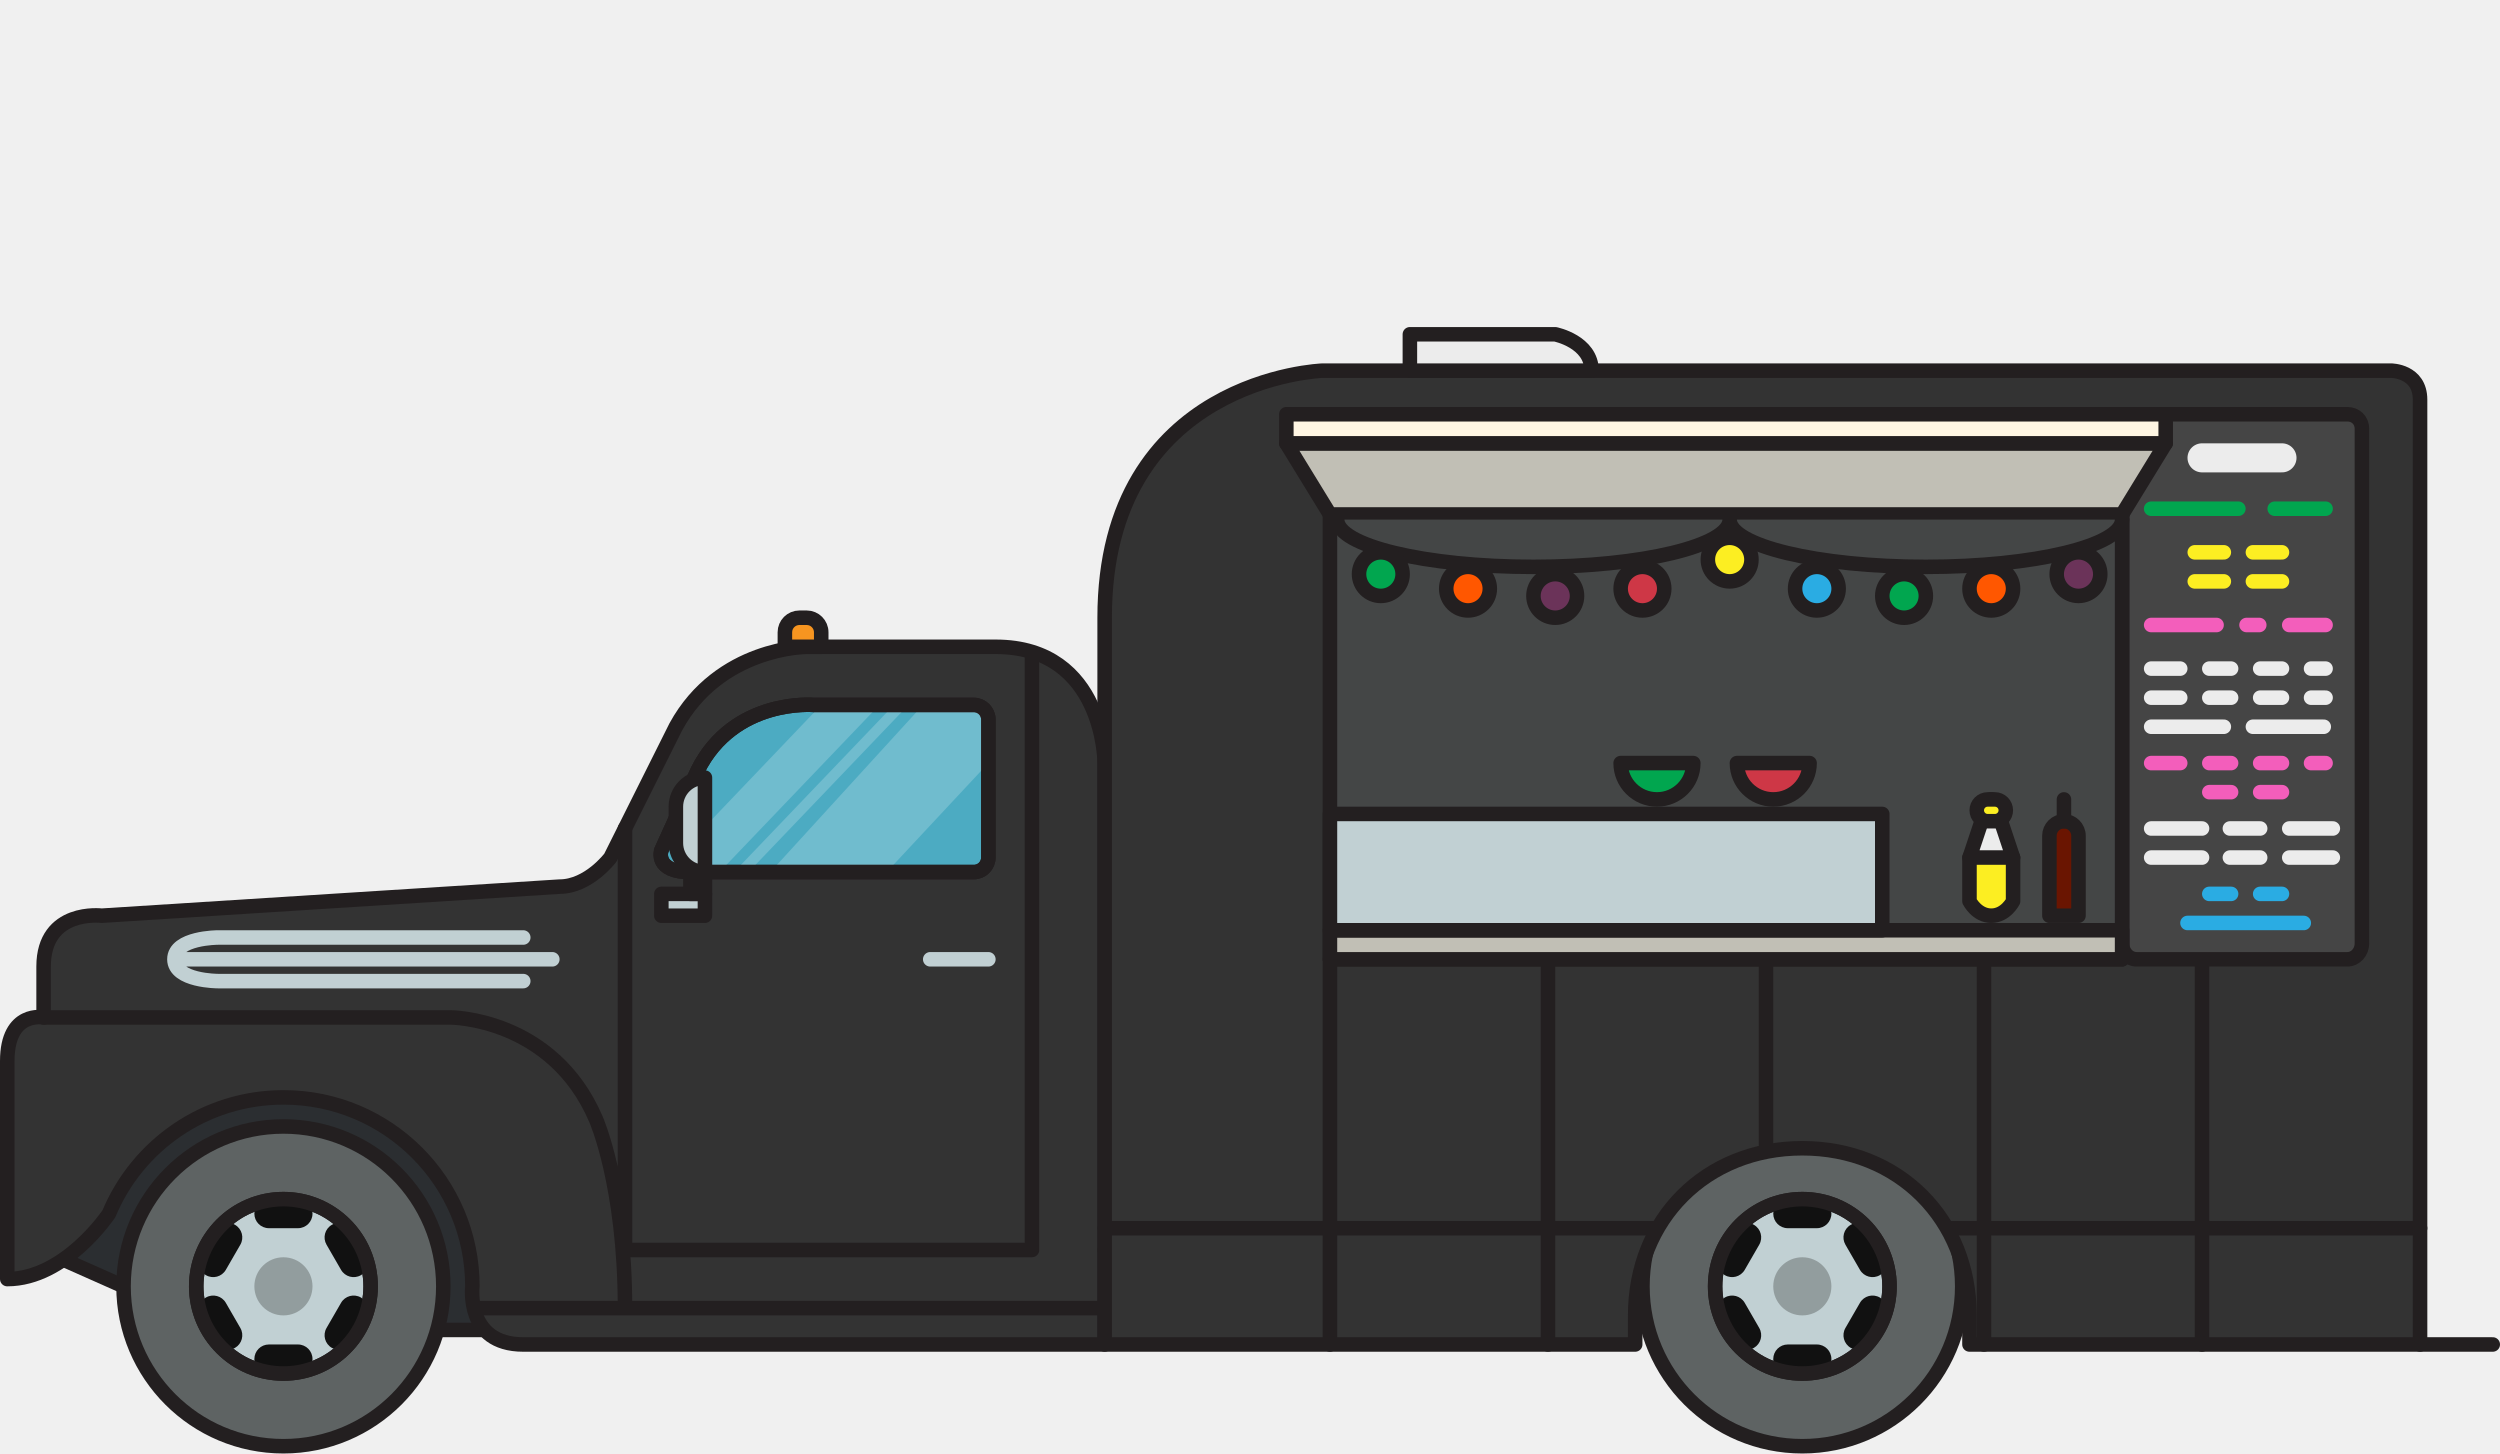
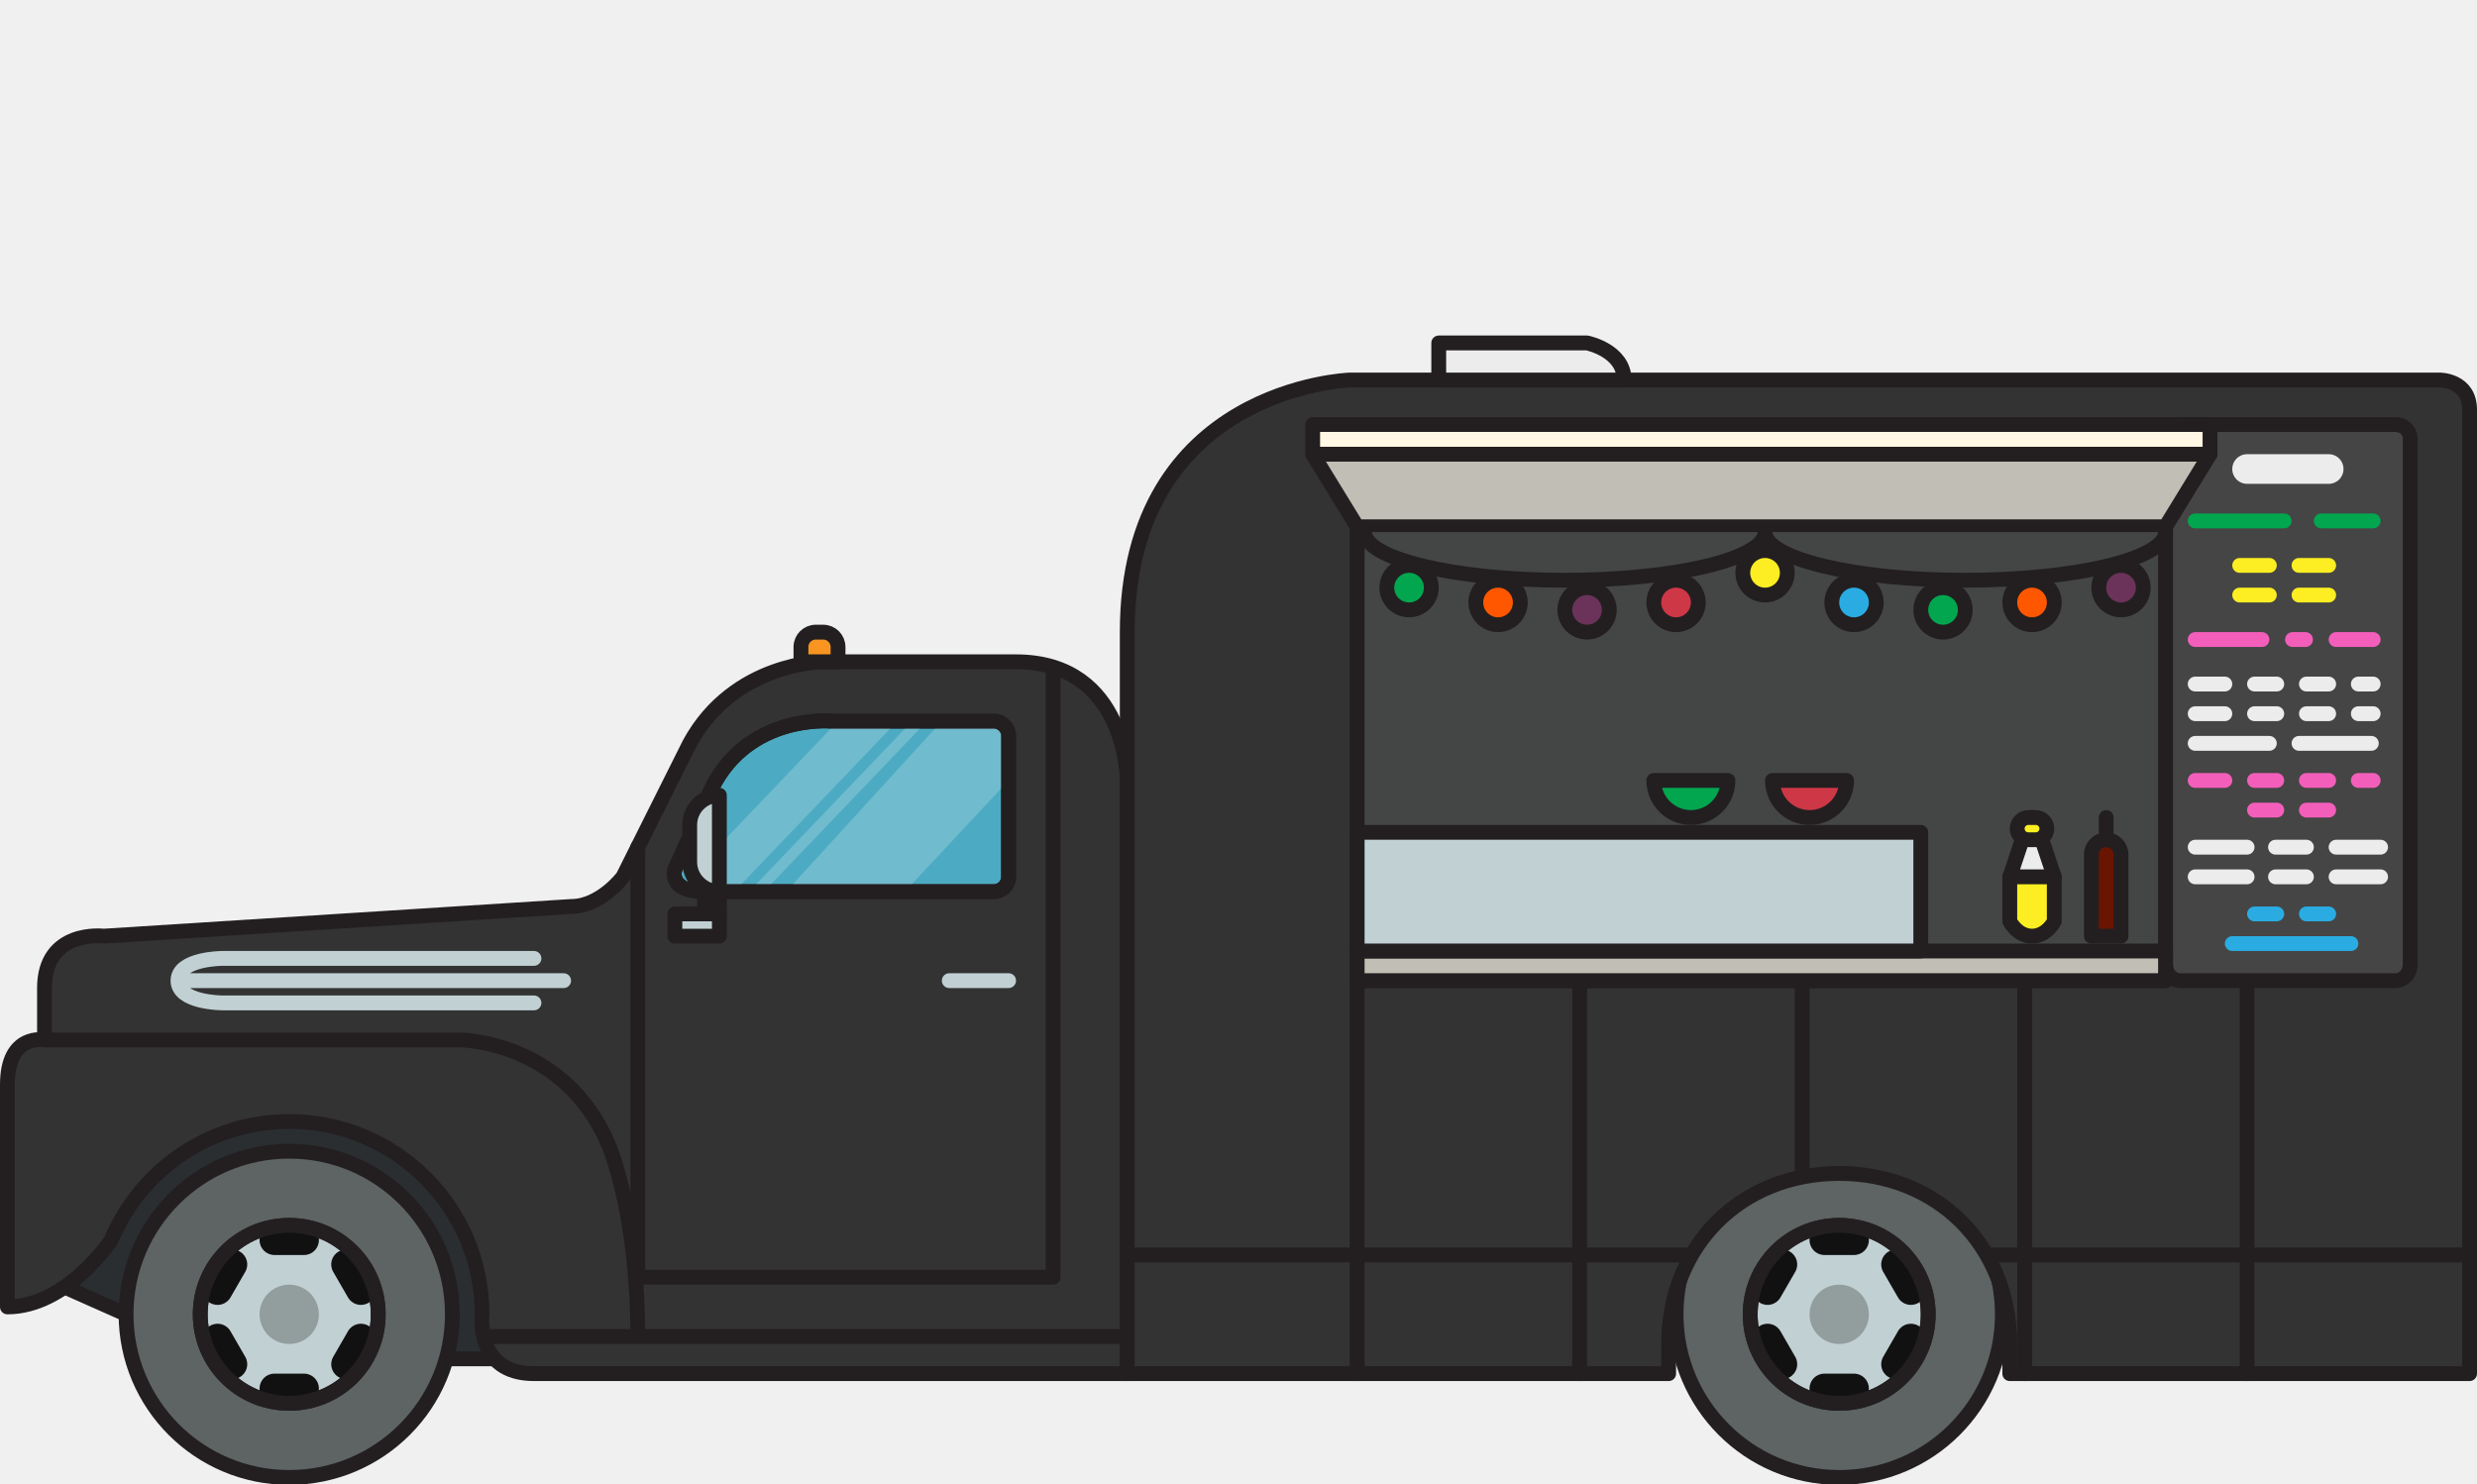
- <svg xmlns="http://www.w3.org/2000/svg" width="688" height="400" viewBox="8.5 0.5 688 400" enable-background="new 8.5 0.5 688 400">
-   <path fill="#2B2E31" stroke="#231F20" stroke-width="4" stroke-linecap="round" stroke-linejoin="round" stroke-miterlimit="10" d="M24.5 346.5l18 8 80 12h30v-60l-66-16-48 14z" />
+ <svg xmlns="http://www.w3.org/2000/svg" width="668" height="400" viewBox="8.5 0 668 400" enable-background="new 8.5 0 668 400">
+   <path fill="#2B2E31" stroke="#231F20" stroke-width="4" stroke-linecap="round" stroke-linejoin="round" stroke-miterlimit="10" d="M24.5 346.5l18 8 80 12h30v-60l-66-16-48 14-14 42z" />
  <path fill="#333" stroke="#231F20" stroke-width="4" stroke-linecap="round" stroke-linejoin="round" stroke-miterlimit="10" d="M10.5 352.5v-60c0-14 10-12 10-12v-14c0-16 16-14 16-14l126-8c8 0 14-8 14-8l18-36c12-22 36-22 36-22h52c30 0 30 32 30 32v160h-160c-16 0-14-16-14-16 0-28.72-23.28-52-52-52-21.632 0-40.18 13.21-48.015 32 0 0-11.985 18-27.985 18z" />
-   <circle fill="#5E6363" stroke="#231F20" stroke-width="4" stroke-miterlimit="10" cx="86.5" cy="354.5" r="44" />
-   <circle fill="#C1D0D3" stroke="#231F20" stroke-width="4" stroke-miterlimit="10" cx="86.5" cy="354.5" r="24" />
-   <circle fill="#929D9E" cx="86.5" cy="354.5" r="8" />
-   <g fill="#111">
-     <path d="M65.18 357.572c1.914-1.105 4.36-.45 5.465 1.463l4 6.928c1.104 1.914.45 4.36-1.464 5.465-1.912 1.104-4.36.45-5.464-1.465l-4-6.928c-1.104-1.912-.448-4.36 1.465-5.463zM99.822 337.572c1.913-1.105 4.36-.45 5.464 1.463l4 6.928c1.104 1.914.45 4.36-1.464 5.467-1.913 1.103-4.36.447-5.464-1.467l-4-6.928c-1.106-1.912-.45-4.36 1.464-5.463z" />
+   <g class="wheel">
+     <circle fill="#5E6363" stroke="#231F20" stroke-width="4" stroke-miterlimit="10" cx="86.5" cy="354.5" r="44" />
+     <circle fill="#C1D0D3" stroke="#231F20" stroke-width="4" stroke-miterlimit="10" cx="86.5" cy="354.5" r="24" />
+     <circle fill="#929D9E" cx="86.5" cy="354.5" r="8" />
+     <path fill="#111" d="M65.18 357.572c1.914-1.105 4.36-.45 5.465 1.463l4 6.928c1.104 1.914.45 4.36-1.464 5.465-1.91 1.104-4.36.45-5.463-1.465l-4-6.928c-1.104-1.912-.448-4.36 1.465-5.463h-.002zm34.642-20c1.913-1.105 4.36-.45 5.464 1.463l4 6.928c1.104 1.914.45 4.36-1.464 5.467-1.913 1.104-4.36.447-5.464-1.467l-4-6.928c-1.106-1.912-.45-4.36 1.464-5.463zM73.18 337.572c1.914 1.104 2.568 3.55 1.465 5.464l-4 6.928c-1.105 1.913-3.55 2.57-5.465 1.466-1.912-1.105-2.568-3.554-1.464-5.467l4-6.928c1.105-1.913 3.552-2.568 5.464-1.465v.002zm34.64 20c1.915 1.104 2.57 3.55 1.466 5.464l-4 6.928c-1.104 1.913-3.55 2.57-5.465 1.466-1.91-1.105-2.566-3.554-1.46-5.467l4-6.928c1.102-1.913 3.55-2.568 5.462-1.465l-.002.002zM94.5 334.5c0 2.21-1.79 4-4 4h-8c-2.21 0-4-1.79-4-4s1.79-4 4-4h8c2.21 0 4 1.79 4 4zm0 40c0 2.21-1.79 4-4 4h-8c-2.21 0-4-1.79-4-4s1.79-4 4-4h8c2.21 0 4 1.79 4 4z" />
+     <circle fill="none" stroke="#231F20" stroke-width="4" stroke-miterlimit="10" cx="86.5" cy="354.5" r="24" />
  </g>
-   <g fill="#111">
-     <path d="M73.18 337.572c1.914 1.104 2.568 3.55 1.465 5.464l-4 6.928c-1.105 1.913-3.55 2.57-5.465 1.465-1.912-1.105-2.568-3.553-1.464-5.466l4-6.928c1.105-1.913 3.552-2.568 5.464-1.464zM107.82 357.572c1.915 1.104 2.57 3.55 1.466 5.464l-4 6.928c-1.104 1.913-3.55 2.57-5.465 1.465-1.91-1.105-2.567-3.553-1.462-5.466l4-6.928c1.103-1.913 3.55-2.568 5.463-1.464z" />
+   <g class="wheel">
+     <circle fill="#5E6363" stroke="#231F20" stroke-width="4" stroke-miterlimit="10" cx="504.5" cy="354.5" r="44" />
+     <circle fill="#C1D0D3" stroke="#231F20" stroke-width="4" stroke-miterlimit="10" cx="504.5" cy="354.5" r="24" />
+     <circle fill="#929D9E" cx="504.5" cy="354.5" r="8" />
+     <path fill="#111" d="M483.18 357.572c1.914-1.105 4.36-.45 5.465 1.463l4 6.928c1.104 1.914.45 4.36-1.464 5.465-1.91 1.104-4.358.45-5.463-1.465l-4-6.928c-1.104-1.912-.448-4.36 1.465-5.463h-.002zm34.642-20c1.913-1.105 4.36-.45 5.464 1.463l4 6.928c1.104 1.914.45 4.36-1.464 5.467-1.913 1.104-4.36.447-5.464-1.467l-4-6.928c-1.106-1.912-.45-4.36 1.464-5.463zM491.18 337.572c1.914 1.104 2.568 3.55 1.465 5.464l-4 6.928c-1.104 1.913-3.55 2.57-5.465 1.466-1.912-1.105-2.567-3.554-1.464-5.467l4-6.928c1.105-1.913 3.552-2.568 5.464-1.465v.002zm34.64 20c1.915 1.104 2.57 3.55 1.466 5.464l-4 6.928c-1.104 1.913-3.55 2.57-5.465 1.466-1.91-1.105-2.566-3.554-1.46-5.467l4-6.928c1.102-1.913 3.55-2.568 5.462-1.465l-.002.002zM512.5 334.5c0 2.21-1.79 4-4 4h-8c-2.21 0-4-1.79-4-4s1.79-4 4-4h8c2.21 0 4 1.79 4 4zm0 40c0 2.21-1.79 4-4 4h-8c-2.21 0-4-1.79-4-4s1.79-4 4-4h8c2.21 0 4 1.79 4 4z" />
+     <circle fill="none" stroke="#231F20" stroke-width="4" stroke-miterlimit="10" cx="504.5" cy="354.5" r="24" />
  </g>
-   <g fill="#111">
-     <path d="M94.5 334.5c0 2.21-1.79 4-4 4h-8c-2.21 0-4-1.79-4-4s1.79-4 4-4h8c2.21 0 4 1.79 4 4zM94.5 374.5c0 2.21-1.79 4-4 4h-8c-2.21 0-4-1.79-4-4s1.79-4 4-4h8c2.21 0 4 1.79 4 4z" />
-   </g>
-   <circle fill="none" stroke="#231F20" stroke-width="4" stroke-miterlimit="10" cx="86.5" cy="354.5" r="24" />
-   <path fill="none" stroke="#231F20" stroke-width="4" stroke-linecap="round" stroke-linejoin="round" stroke-miterlimit="10" d="M20.5 280.5h112s28 0 40 28c0 0 8 18 8 52M140.5 360.5h172M180.5 228.5v116h112v-164" />
-   <path fill="#333" stroke="#231F20" stroke-width="4" stroke-linecap="round" stroke-linejoin="round" stroke-miterlimit="10" d="M312.5 344.5h348M674.5 370.5h20" />
-   <circle fill="#5E6363" stroke="#231F20" stroke-width="4" stroke-miterlimit="10" cx="504.5" cy="354.5" r="44" />
+   <path fill="none" stroke="#231F20" stroke-width="4" stroke-linecap="round" stroke-linejoin="round" stroke-miterlimit="10" d="M20.5 280.5h112s28 0 40 28c0 0 8 18 8 52m-40 0h172m-132-132v116h112v-164" />
  <path fill="#333" stroke="#231F20" stroke-width="4" stroke-linecap="round" stroke-linejoin="round" stroke-miterlimit="10" d="M666.5 102.5h-294s-60 2-60 68v200h146v-8c0-26.51 19.49-46 46-46s46 19.49 46 46v8h124v-260c0-8-8-8-8-8z" />
-   <circle fill="#C1D0D3" stroke="#231F20" stroke-width="4" stroke-miterlimit="10" cx="504.5" cy="354.5" r="24" />
-   <circle fill="#929D9E" cx="504.5" cy="354.5" r="8" />
-   <g fill="#111">
-     <path d="M483.18 357.572c1.914-1.105 4.36-.45 5.465 1.463l4 6.928c1.104 1.914.45 4.36-1.464 5.465-1.912 1.104-4.36.45-5.464-1.465l-4-6.928c-1.104-1.912-.448-4.36 1.465-5.463zM517.822 337.572c1.913-1.105 4.36-.45 5.464 1.463l4 6.928c1.104 1.914.45 4.36-1.464 5.467-1.913 1.103-4.36.447-5.464-1.467l-4-6.928c-1.106-1.912-.45-4.36 1.464-5.463z" />
-   </g>
-   <g fill="#111">
-     <path d="M491.18 337.572c1.914 1.104 2.568 3.55 1.465 5.464l-4 6.928c-1.105 1.913-3.55 2.57-5.465 1.465-1.912-1.105-2.568-3.553-1.464-5.466l4-6.928c1.105-1.913 3.552-2.568 5.464-1.464zM525.82 357.572c1.915 1.104 2.57 3.55 1.466 5.464l-4 6.928c-1.104 1.913-3.55 2.57-5.465 1.465-1.91-1.105-2.567-3.553-1.462-5.466l4-6.928c1.103-1.913 3.55-2.568 5.463-1.464z" />
-   </g>
-   <g fill="#111">
-     <path d="M512.5 334.5c0 2.21-1.79 4-4 4h-8c-2.21 0-4-1.79-4-4s1.79-4 4-4h8c2.21 0 4 1.79 4 4zM512.5 374.5c0 2.21-1.79 4-4 4h-8c-2.21 0-4-1.79-4-4s1.79-4 4-4h8c2.21 0 4 1.79 4 4z" />
-   </g>
-   <circle fill="none" stroke="#231F20" stroke-width="4" stroke-miterlimit="10" cx="504.5" cy="354.5" r="24" />
-   <path fill="none" stroke="#231F20" stroke-width="4" stroke-linecap="round" stroke-linejoin="round" stroke-miterlimit="10" d="M434.5 264.5v106M374.5 264.5v106M554.5 264.5v106M614.5 264.5v106M494.5 266.5v50" />
+   <path fill="none" stroke="#231F20" stroke-width="4" stroke-linecap="round" stroke-linejoin="round" stroke-miterlimit="10" d="M434.5 264.5v106m-60-106v106m180-106v106m60-106v106m-120-104v50" />
  <path fill="#ECECEC" stroke="#231F20" stroke-width="4" stroke-linecap="round" stroke-linejoin="round" stroke-miterlimit="10" d="M396.5 102.5v-10h40s10 2 10 10h-50z" />
-   <path fill="none" stroke="#231F20" stroke-width="4" stroke-linecap="round" stroke-linejoin="round" stroke-miterlimit="10" d="M464.5 338.5h-152M674.5 338.5h-130" />
+   <path fill="none" stroke="#231F20" stroke-width="4" stroke-linecap="round" stroke-linejoin="round" stroke-miterlimit="10" d="M464.5 338.5h-152m362 0h-130" />
  <path fill="#454545" stroke="#231F20" stroke-width="4" stroke-linecap="round" stroke-linejoin="round" stroke-miterlimit="10" d="M658.5 118.5c0-2.41-1.79-4-4-4h-58c-2.21 0-4 1.59-4 4v141.637c0 2.41 1.79 4.363 4 4.363h58c2.21 0 4-1.954 4-4.363V118.5z" />
  <path fill="none" stroke="#ECECEC" stroke-width="8" stroke-linecap="round" stroke-linejoin="round" stroke-miterlimit="10" d="M614.5 126.5h22" />
-   <path fill="none" stroke="#01A64F" stroke-width="4" stroke-linecap="round" stroke-linejoin="round" stroke-miterlimit="10" d="M600.5 140.5h24M634.5 140.5h14" />
-   <path fill="none" stroke="#FCEE22" stroke-width="4" stroke-linecap="round" stroke-linejoin="round" stroke-miterlimit="10" d="M612.5 152.5h8M628.5 152.5h8M612.5 160.5h8M628.5 160.5h8" />
-   <path fill="none" stroke="#F35EBB" stroke-width="4" stroke-linecap="round" stroke-linejoin="round" stroke-miterlimit="10" d="M600.5 172.5h18M626.748 172.5h3.502M638.5 172.5h10" />
-   <path fill="none" stroke="#ECECEC" stroke-width="4" stroke-linecap="round" stroke-linejoin="round" stroke-miterlimit="10" d="M600.5 184.5h8M616.5 184.5h6M630.5 184.5h6M644.5 184.5h4" />
-   <path fill="none" stroke="#F35EBB" stroke-width="4" stroke-linecap="round" stroke-linejoin="round" stroke-miterlimit="10" d="M600.5 210.5h8M616.5 210.5h6M630.5 210.5h6" />
-   <path fill="none" stroke="#2AACE3" stroke-width="4" stroke-linecap="round" stroke-linejoin="round" stroke-miterlimit="10" d="M616.5 246.5h6M630.5 246.5h6M610.5 254.5h32" />
-   <path fill="none" stroke="#ECECEC" stroke-width="4" stroke-linecap="round" stroke-linejoin="round" stroke-miterlimit="10" d="M600.5 228.5h14M622.166 228.5h8.334M638.5 228.5h12M600.5 236.5h14M622.166 236.5h8.334M638.5 236.5h12" />
-   <path fill="none" stroke="#F35EBB" stroke-width="4" stroke-linecap="round" stroke-linejoin="round" stroke-miterlimit="10" d="M616.5 218.5h6M630.5 218.5h6M644.5 210.5h4" />
-   <path fill="none" stroke="#ECECEC" stroke-width="4" stroke-linecap="round" stroke-linejoin="round" stroke-miterlimit="10" d="M600.5 192.5h8M616.5 192.5h6M630.5 192.5h6M644.5 192.5h4M600.5 200.5h20M628.5 200.5H648" />
+   <path fill="none" stroke="#01A64F" stroke-width="4" stroke-linecap="round" stroke-linejoin="round" stroke-miterlimit="10" d="M600.5 140.5h24m10 0h14" />
+   <path fill="none" stroke="#FCEE22" stroke-width="4" stroke-linecap="round" stroke-linejoin="round" stroke-miterlimit="10" d="M612.5 152.5h8m8 0h8m-24 8h8m8 0h8" />
+   <path fill="none" stroke="#F35EBB" stroke-width="4" stroke-linecap="round" stroke-linejoin="round" stroke-miterlimit="10" d="M600.5 172.5h18m8.248 0h3.502m8.25 0h10" />
+   <path fill="none" stroke="#ECECEC" stroke-width="4" stroke-linecap="round" stroke-linejoin="round" stroke-miterlimit="10" d="M600.5 184.5h8m8 0h6m8 0h6m8 0h4" />
+   <path fill="none" stroke="#F35EBB" stroke-width="4" stroke-linecap="round" stroke-linejoin="round" stroke-miterlimit="10" d="M600.5 210.5h8m8 0h6m8 0h6" />
+   <path fill="none" stroke="#2AACE3" stroke-width="4" stroke-linecap="round" stroke-linejoin="round" stroke-miterlimit="10" d="M616.5 246.5h6m8 0h6m-26 8h32" />
+   <path fill="none" stroke="#ECECEC" stroke-width="4" stroke-linecap="round" stroke-linejoin="round" stroke-miterlimit="10" d="M600.5 228.5h14m7.666 0h8.334m8 0h12m-50 8h14m7.666 0h8.334m8 0h12" />
+   <path fill="none" stroke="#F35EBB" stroke-width="4" stroke-linecap="round" stroke-linejoin="round" stroke-miterlimit="10" d="M616.5 218.5h6m8 0h6m8-8h4" />
+   <path fill="none" stroke="#ECECEC" stroke-width="4" stroke-linecap="round" stroke-linejoin="round" stroke-miterlimit="10" d="M600.5 192.5h8m8 0h6m8 0h6m8 0h4m-48 8h20m8 0H648" />
  <g stroke="#231F20" stroke-width="4" stroke-linecap="round" stroke-linejoin="round" stroke-miterlimit="10">
-     <path fill="#C1BFB5" d="M592.5 142.075l12-19.575h-242l12 19.575z" />
-     <path fill="#FFF6E3" d="M362.5 114.5h242v8h-242z" />
-     <path fill="#444646" d="M374.5 142.5h218v122h-218z" />
-     <path fill="#C1BFB5" d="M374.5 256.5h218v8h-218z" />
+     <path fill="#C1BFB5" d="M592.5 142.075l12-19.575h-242l12 19.575h218z" />
+     <path fill="#FFF6E3" d="M362.5 114.5h242v8h-242v-8z" />
+     <path fill="#444646" d="M374.5 142.5h218v122h-218v-122z" />
+     <path fill="#C1BFB5" d="M374.5 256.5h218v8h-218v-8z" />
  </g>
-   <path fill="#C1D0D3" stroke="#231F20" stroke-width="4" stroke-linecap="round" stroke-linejoin="round" stroke-miterlimit="10" d="M374.5 224.5h152v32h-152z" />
+   <path fill="#C1D0D3" stroke="#231F20" stroke-width="4" stroke-linecap="round" stroke-linejoin="round" stroke-miterlimit="10" d="M374.5 224.5h152v32h-152v-32z" />
  <path fill="#454646" stroke="#C1D0D3" stroke-width="4" stroke-linecap="round" stroke-linejoin="round" stroke-miterlimit="10" d="M280.5 264.5h-16" />
-   <path fill="none" stroke="#C1D0D3" stroke-width="4" stroke-linecap="round" stroke-linejoin="round" stroke-miterlimit="10" d="M152.5 258.5h-84s-12 0-12 6 12 6 12 6h84M56.5 264.5h104" />
-   <path fill="#4CABC2" stroke="#231F20" stroke-width="4" stroke-linecap="round" stroke-linejoin="round" stroke-miterlimit="10" d="M276.5 240.5c2.21 0 4-1.79 4-4v-38c0-2.21-1.79-4-4-4h-44s-22-2-32 18l-10 22s-2 6 8 6h78zM276.5 240.5c2.21 0 4-1.79 4-4v-38c0-2.21-1.79-4-4-4h-44s-22-2-32 18l-10 22s-2 6 8 6h78z" />
-   <path opacity=".2" fill="#fff" d="M250.5 194.5l-44 46-14-2 42-44zM258.5 194.5l-44 46h-4l44-46zM280.5 210.5l-28 30h-32l42-46 18 2z" />
+   <path fill="none" stroke="#C1D0D3" stroke-width="4" stroke-linecap="round" stroke-linejoin="round" stroke-miterlimit="10" d="M152.5 258.5h-84s-12 0-12 6 12 6 12 6h84m-96-6h104" />
+   <path fill="#4CABC2" stroke="#231F20" stroke-width="4" stroke-linecap="round" stroke-linejoin="round" stroke-miterlimit="10" d="M276.5 240.5c2.21 0 4-1.79 4-4v-38c0-2.21-1.79-4-4-4h-44s-22-2-32 18l-10 22s-2 6 8 6h78zm0 0c2.21 0 4-1.79 4-4v-38c0-2.21-1.79-4-4-4h-44s-22-2-32 18l-10 22s-2 6 8 6h78z" />
+   <path opacity=".2" fill="#fff" enable-background="new" d="M250.5 194.5l-44 46-14-2 42-44h16zm8 0l-44 46h-4l44-46h4zm22 16l-28 30h-32l42-46 18 2v14z" />
  <path fill="none" stroke="#231F20" stroke-width="4" stroke-linecap="round" stroke-linejoin="round" stroke-miterlimit="10" d="M276.5 240.5c2.21 0 4-1.79 4-4v-38c0-2.21-1.79-4-4-4h-44s-22-2-32 18l-10 22s-2 6 8 6h78z" />
-   <path fill="#C1D0D3" stroke="#231F20" stroke-width="4" stroke-linecap="round" stroke-linejoin="round" stroke-miterlimit="10" d="M202.5 240.5c-4.418 0-8-3.582-8-8v-10c0-4.418 3.582-8 8-8v26zM190.5 246.5h12v6h-12z" />
-   <path fill="#454646" stroke="#231F20" stroke-width="4" stroke-linecap="round" stroke-linejoin="round" stroke-miterlimit="10" d="M198.5 240.5h4v6h-4z" />
+   <path fill="#C1D0D3" stroke="#231F20" stroke-width="4" stroke-linecap="round" stroke-linejoin="round" stroke-miterlimit="10" d="M202.5 240.5c-4.418 0-8-3.582-8-8v-10c0-4.418 3.582-8 8-8v26zm-12 6h12v6h-12v-6z" />
+   <path fill="#454646" stroke="#231F20" stroke-width="4" stroke-linecap="round" stroke-linejoin="round" stroke-miterlimit="10" d="M198.5 240.5h4v6h-4v-6z" />
  <path fill="#F79520" stroke="#231F20" stroke-width="4" stroke-linecap="round" stroke-linejoin="round" stroke-miterlimit="10" d="M234.5 178.5v-4c0-2.21-1.79-4-4-4h-2c-2.21 0-4 1.79-4 4v4h10z" />
  <path fill="#FCEE22" stroke="#231F20" stroke-width="4" stroke-linecap="round" stroke-linejoin="round" stroke-miterlimit="10" d="M562.5 248.5v-12l-6-12-6 12v12s2 4 6 4 6-4 6-4z" />
-   <path fill="#ECECEC" stroke="#231F20" stroke-width="4" stroke-linecap="round" stroke-linejoin="round" stroke-miterlimit="10" d="M562.5 236.5l-4-12h-4l-4 12z" />
+   <path fill="#ECECEC" stroke="#231F20" stroke-width="4" stroke-linecap="round" stroke-linejoin="round" stroke-miterlimit="10" d="M562.5 236.5l-4-12h-4l-4 12h12z" />
  <path fill="#FCEE22" stroke="#231F20" stroke-width="4" stroke-linecap="round" stroke-linejoin="round" stroke-miterlimit="10" d="M556.5 224.5v-4" />
  <path fill="#FCEE22" stroke="#231F20" stroke-width="4" stroke-linecap="round" stroke-linejoin="round" stroke-miterlimit="10" d="M560.5 223.5c0 1.657-1.344 3-3 3h-2c-1.656 0-3-1.343-3-3s1.344-3 3-3h2c1.656 0 3 1.343 3 3z" />
  <path fill="#6A1501" stroke="#231F20" stroke-width="4" stroke-linecap="round" stroke-linejoin="round" stroke-miterlimit="10" d="M572.5 252.5v-22c0-2.21 1.79-4 4-4s4 1.79 4 4v22h-8z" />
  <path fill="#939A9F" stroke="#231F20" stroke-width="4" stroke-linecap="round" stroke-linejoin="round" stroke-miterlimit="10" d="M576.5 226.5v-6" />
-   <path fill="#01A64F" stroke="#231F20" stroke-width="4" stroke-linecap="round" stroke-linejoin="round" stroke-miterlimit="10" d="M474.5 210.5c0 5.522-4.478 10-10 10s-10-4.478-10-10h20z" />
-   <path fill="#CE3746" stroke="#231F20" stroke-width="4" stroke-linecap="round" stroke-linejoin="round" stroke-miterlimit="10" d="M506.5 210.5c0 5.522-4.478 10-10 10s-10-4.478-10-10h20z" />
+   <path fill="#01A64F" stroke="#231F20" stroke-width="4" stroke-linecap="round" stroke-linejoin="round" stroke-miterlimit="10" d="M474.5 210.5c0 5.52-4.478 10-10 10s-10-4.48-10-10h20z" />
+   <path fill="#CE3746" stroke="#231F20" stroke-width="4" stroke-linecap="round" stroke-linejoin="round" stroke-miterlimit="10" d="M506.5 210.5c0 5.52-4.478 10-10 10s-10-4.48-10-10h20z" />
  <path fill="#444646" stroke="#231F20" stroke-width="4" stroke-linecap="round" stroke-linejoin="round" stroke-miterlimit="10" d="M592.5 143.5c0 7.18-24.176 13-54 13s-54-5.82-54-13c0 7.18-24.176 13-54 13s-54-5.82-54-13" />
  <circle fill="#FCEE22" stroke="#231F20" stroke-width="4" stroke-linecap="round" stroke-linejoin="round" stroke-miterlimit="10" cx="484.5" cy="154.5" r="6" />
  <circle fill="#2AACE3" stroke="#231F20" stroke-width="4" stroke-linecap="round" stroke-linejoin="round" stroke-miterlimit="10" cx="508.5" cy="162.5" r="6" />
  <circle fill="#01A64F" stroke="#231F20" stroke-width="4" stroke-linecap="round" stroke-linejoin="round" stroke-miterlimit="10" cx="532.5" cy="164.5" r="6" />
  <circle fill="#FF5700" stroke="#231F20" stroke-width="4" stroke-linecap="round" stroke-linejoin="round" stroke-miterlimit="10" cx="556.5" cy="162.5" r="6" />
  <circle fill="#6B3359" stroke="#231F20" stroke-width="4" stroke-linecap="round" stroke-linejoin="round" stroke-miterlimit="10" cx="580.5" cy="158.5" r="6" />
  <circle fill="#CE3746" stroke="#231F20" stroke-width="4" stroke-linecap="round" stroke-linejoin="round" stroke-miterlimit="10" cx="460.5" cy="162.5" r="6" />
  <circle fill="#6B3359" stroke="#231F20" stroke-width="4" stroke-linecap="round" stroke-linejoin="round" stroke-miterlimit="10" cx="436.5" cy="164.5" r="6" />
  <circle fill="#FF5700" stroke="#231F20" stroke-width="4" stroke-linecap="round" stroke-linejoin="round" stroke-miterlimit="10" cx="412.5" cy="162.5" r="6" />
  <circle fill="#01A64F" stroke="#231F20" stroke-width="4" stroke-linecap="round" stroke-linejoin="round" stroke-miterlimit="10" cx="388.5" cy="158.5" r="6" />
</svg>
